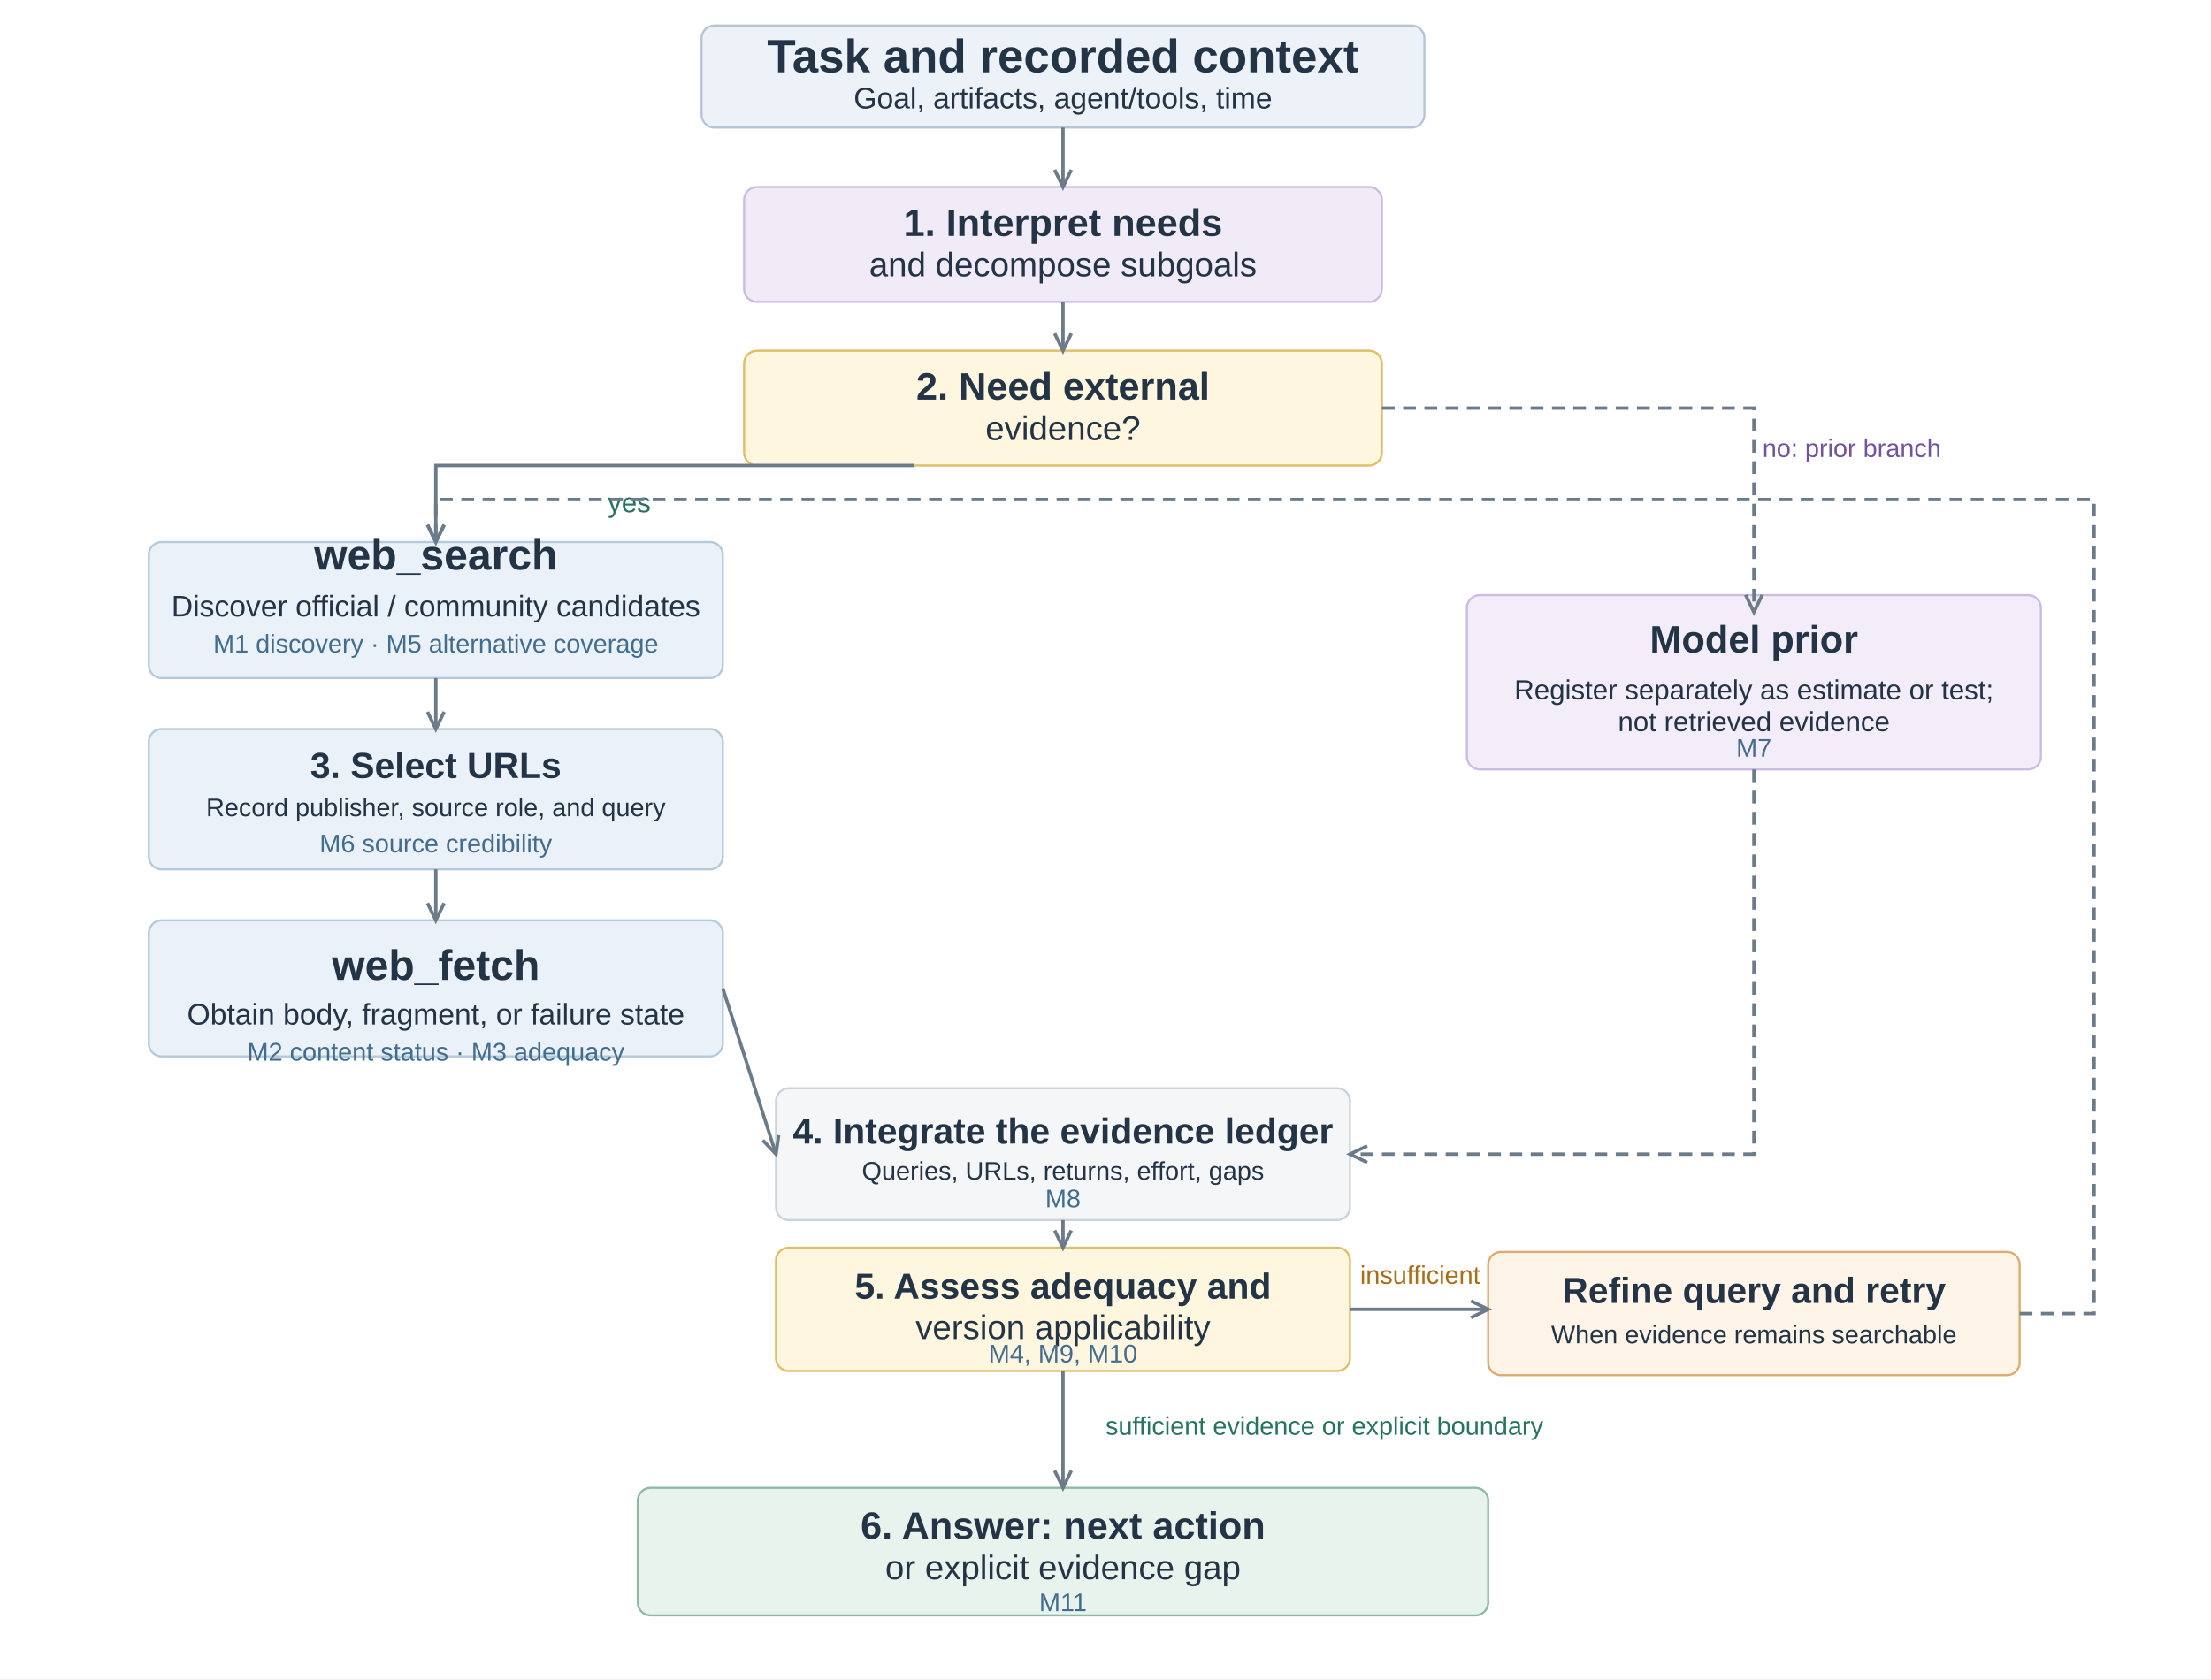
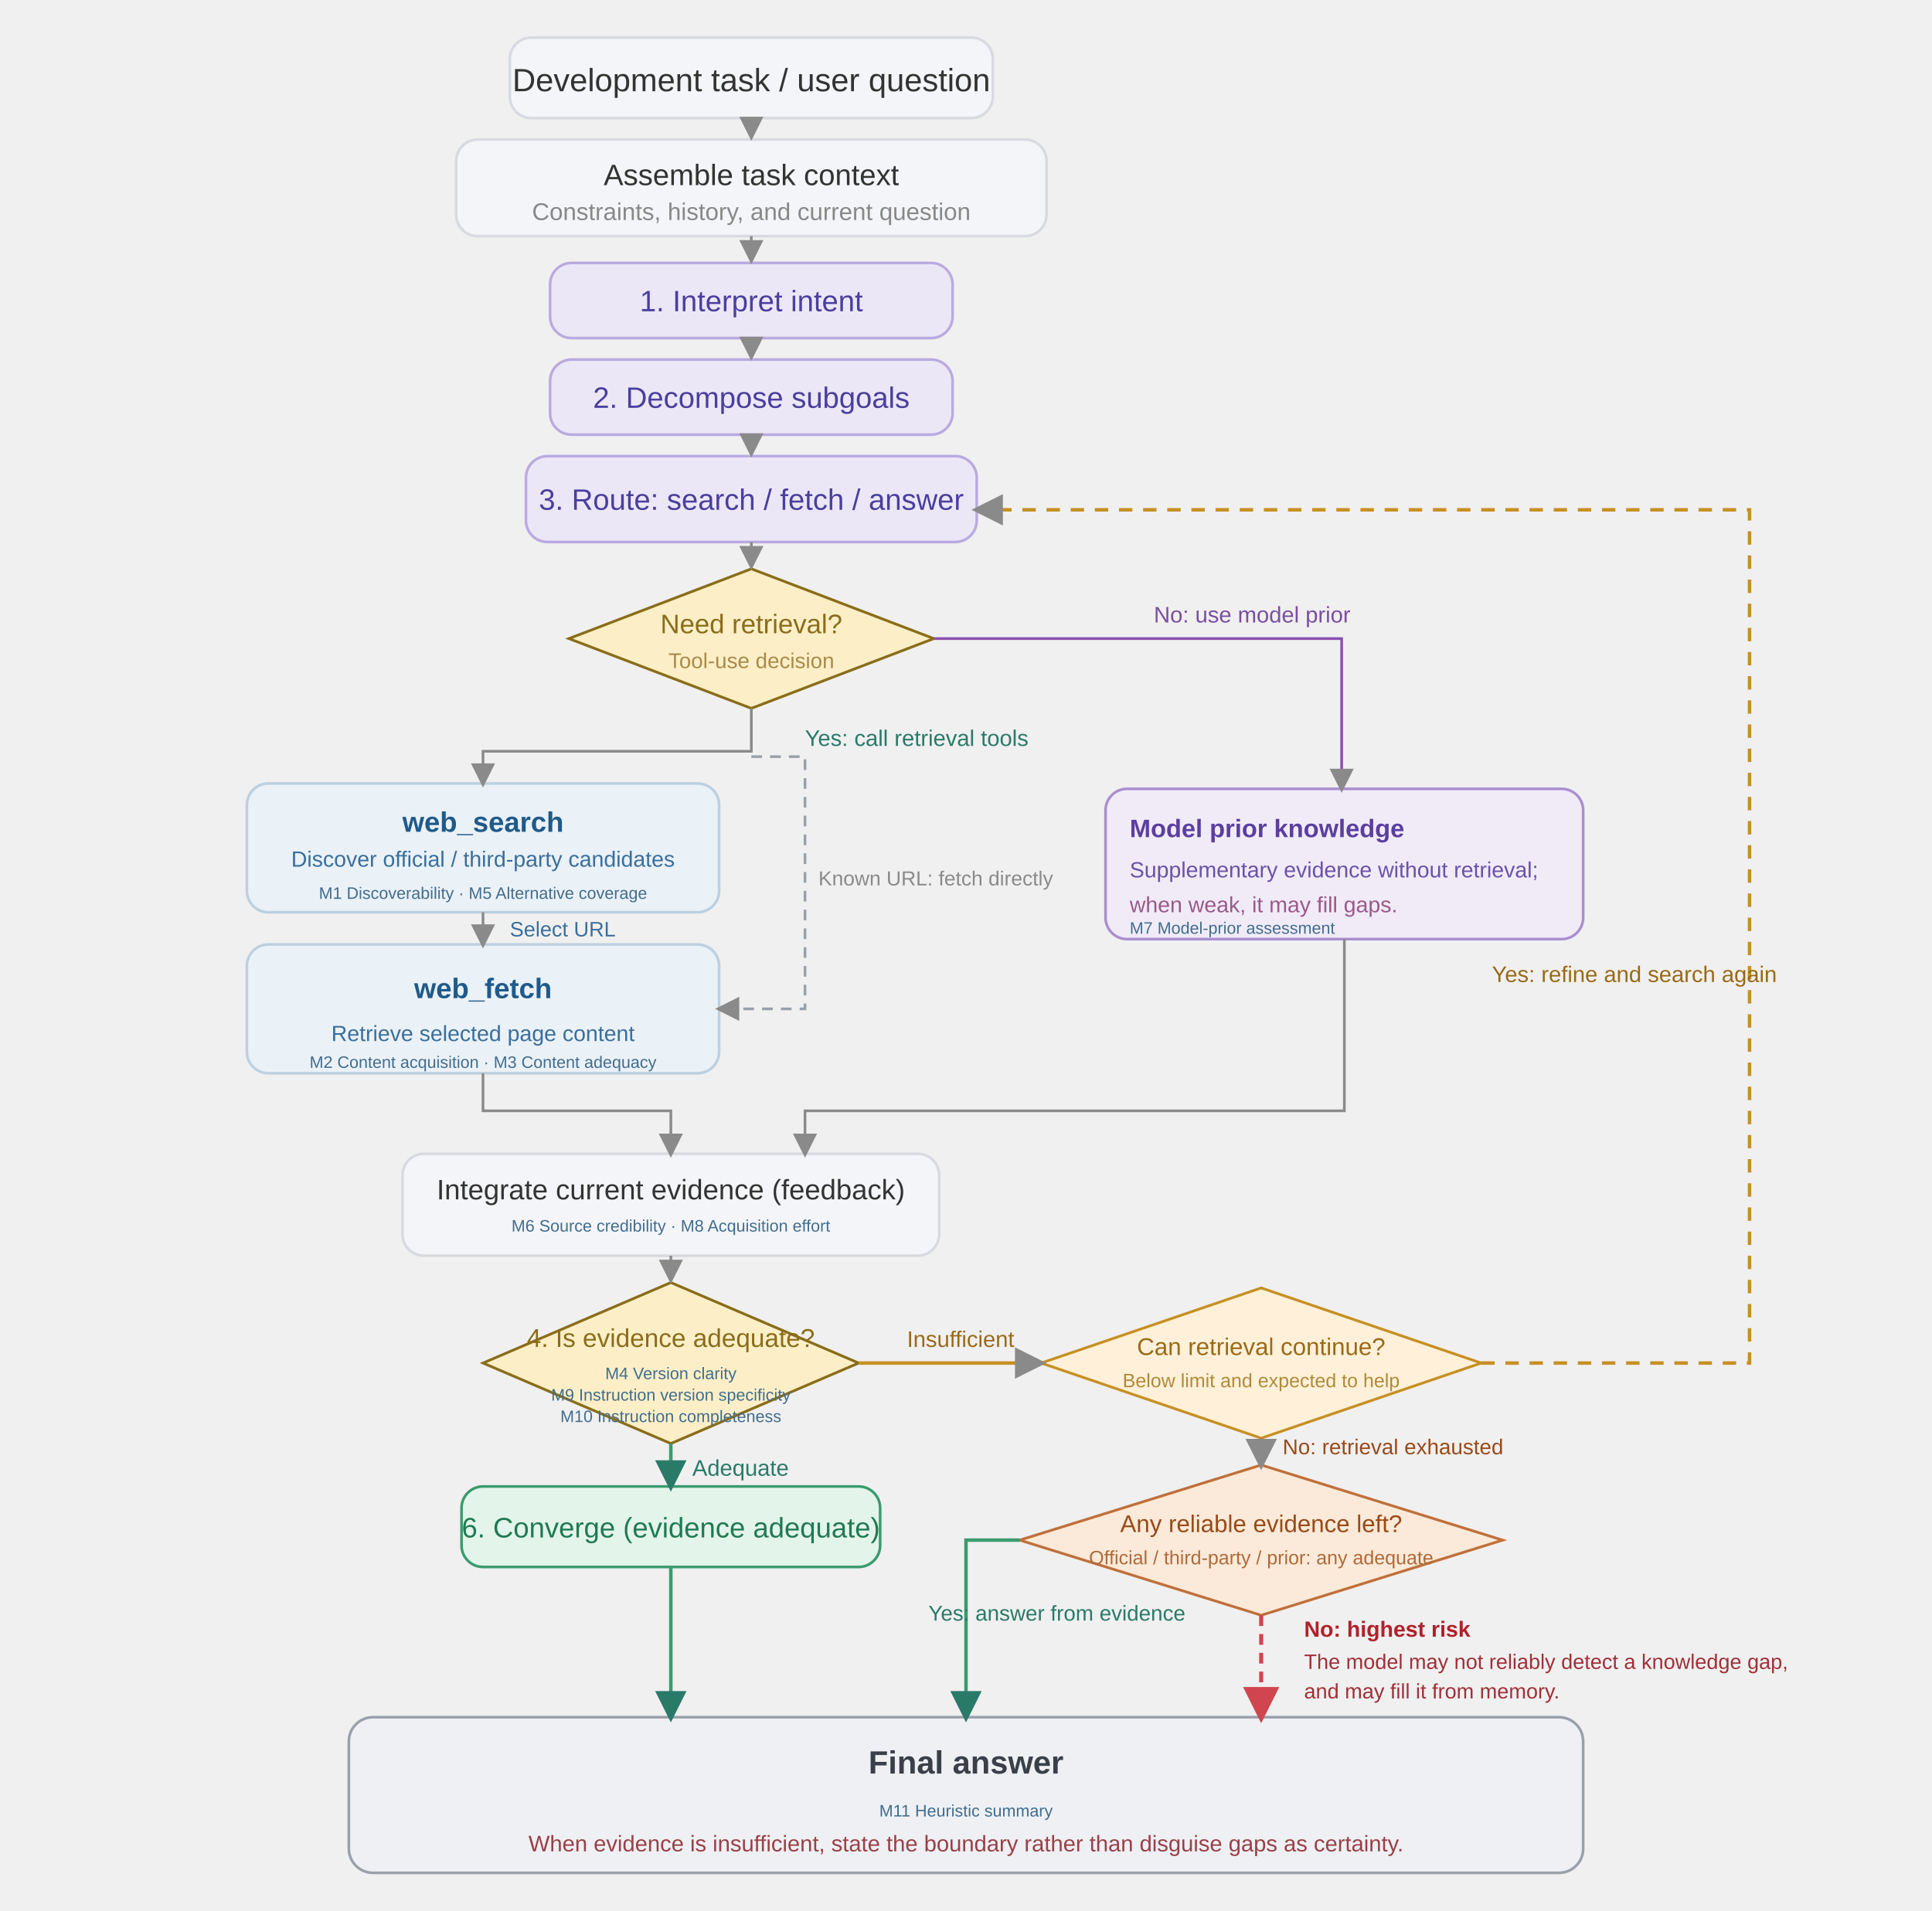
- <svg xmlns="http://www.w3.org/2000/svg" width="1040" height="790" viewBox="0 0 1040 790" role="img">
-   <rect width="100%" height="100%" fill="white" />
-   <rect x="330" y="12" width="340" height="48" rx="6" fill="#edf2f8" stroke="#b6c5d5" />
-   <text x="500" y="34" font-family="Arial, PingFang SC, Noto Sans CJK SC, sans-serif" font-size="22" font-weight="700" text-anchor="middle" fill="#243447">Task and recorded context</text>
-   <text x="500" y="51" font-family="Arial, PingFang SC, Noto Sans CJK SC, sans-serif" font-size="14" font-weight="400" text-anchor="middle" fill="#243447">Goal, artifacts, agent/tools, time</text>
-   <rect x="350" y="88" width="300" height="54" rx="6" fill="#f1ebf8" stroke="#cbbce5" />
-   <text x="500" y="111" font-family="Arial, PingFang SC, Noto Sans CJK SC, sans-serif" font-size="18" font-weight="700" text-anchor="middle" fill="#243447">1. Interpret needs</text>
-   <text x="500" y="130" font-family="Arial, PingFang SC, Noto Sans CJK SC, sans-serif" font-size="16" font-weight="400" text-anchor="middle" fill="#243447">and decompose subgoals</text>
-   <rect x="350" y="165" width="300" height="54" rx="6" fill="#fff6df" stroke="#e0bd67" />
-   <text x="500" y="188" font-family="Arial, PingFang SC, Noto Sans CJK SC, sans-serif" font-size="18" font-weight="700" text-anchor="middle" fill="#243447">2. Need external</text>
-   <text x="500" y="207" font-family="Arial, PingFang SC, Noto Sans CJK SC, sans-serif" font-size="16" font-weight="400" text-anchor="middle" fill="#243447">evidence?</text>
-   <rect x="70" y="255" width="270" height="64" rx="6" fill="#eaf1f8" stroke="#b4cadd" />
-   <text x="205" y="268" font-family="Arial, PingFang SC, Noto Sans CJK SC, sans-serif" font-size="20" font-weight="700" text-anchor="middle" fill="#243447">web_search</text>
-   <text x="205" y="290" font-family="Arial, PingFang SC, Noto Sans CJK SC, sans-serif" font-size="14" font-weight="400" text-anchor="middle" fill="#243447">Discover official / community candidates</text>
-   <text x="205" y="307" font-family="Arial, PingFang SC, Noto Sans CJK SC, sans-serif" font-size="12" font-weight="400" text-anchor="middle" fill="#426d8e">M1 discovery · M5 alternative coverage</text>
-   <rect x="70" y="343" width="270" height="66" rx="6" fill="#eaf1f8" stroke="#b4cadd" />
-   <text x="205" y="366" font-family="Arial, PingFang SC, Noto Sans CJK SC, sans-serif" font-size="17" font-weight="700" text-anchor="middle" fill="#243447">3. Select URLs</text>
-   <text x="205" y="384" font-family="Arial, PingFang SC, Noto Sans CJK SC, sans-serif" font-size="12" font-weight="400" text-anchor="middle" fill="#243447">Record publisher, source role, and query</text>
-   <text x="205" y="401" font-family="Arial, PingFang SC, Noto Sans CJK SC, sans-serif" font-size="12" font-weight="400" text-anchor="middle" fill="#426d8e">M6 source credibility</text>
-   <rect x="70" y="433" width="270" height="64" rx="6" fill="#eaf1f8" stroke="#b4cadd" />
-   <text x="205" y="461" font-family="Arial, PingFang SC, Noto Sans CJK SC, sans-serif" font-size="20" font-weight="700" text-anchor="middle" fill="#243447">web_fetch</text>
-   <text x="205" y="482" font-family="Arial, PingFang SC, Noto Sans CJK SC, sans-serif" font-size="14" font-weight="400" text-anchor="middle" fill="#243447">Obtain body, fragment, or failure state</text>
-   <text x="205" y="499" font-family="Arial, PingFang SC, Noto Sans CJK SC, sans-serif" font-size="12" font-weight="400" text-anchor="middle" fill="#426d8e">M2 content status · M3 adequacy</text>
-   <rect x="690" y="280" width="270" height="82" rx="6" fill="#f3edf9" stroke="#cbbce5" />
-   <text x="825" y="307" font-family="Arial, PingFang SC, Noto Sans CJK SC, sans-serif" font-size="18" font-weight="700" text-anchor="middle" fill="#243447">Model prior</text>
-   <text x="825" y="329" font-family="Arial, PingFang SC, Noto Sans CJK SC, sans-serif" font-size="13" font-weight="400" text-anchor="middle" fill="#243447">Register separately as estimate or test;</text>
-   <text x="825" y="344" font-family="Arial, PingFang SC, Noto Sans CJK SC, sans-serif" font-size="13" font-weight="400" text-anchor="middle" fill="#243447">not retrieved evidence</text>
-   <text x="825" y="356" font-family="Arial, PingFang SC, Noto Sans CJK SC, sans-serif" font-size="12" font-weight="400" text-anchor="middle" fill="#426d8e">M7</text>
-   <rect x="365" y="512" width="270" height="62" rx="6" fill="#f5f6f7" stroke="#ccd3da" />
-   <text x="500" y="538" font-family="Arial, PingFang SC, Noto Sans CJK SC, sans-serif" font-size="17" font-weight="700" text-anchor="middle" fill="#243447">4. Integrate the evidence ledger</text>
-   <text x="500" y="555" font-family="Arial, PingFang SC, Noto Sans CJK SC, sans-serif" font-size="12" font-weight="400" text-anchor="middle" fill="#243447">Queries, URLs, returns, effort, gaps</text>
-   <text x="500" y="568" font-family="Arial, PingFang SC, Noto Sans CJK SC, sans-serif" font-size="12" font-weight="400" text-anchor="middle" fill="#426d8e">M8</text>
-   <rect x="365" y="587" width="270" height="58" rx="6" fill="#fff6df" stroke="#e0bd67" />
-   <text x="500" y="611" font-family="Arial, PingFang SC, Noto Sans CJK SC, sans-serif" font-size="17" font-weight="700" text-anchor="middle" fill="#243447">5. Assess adequacy and</text>
-   <text x="500" y="630" font-family="Arial, PingFang SC, Noto Sans CJK SC, sans-serif" font-size="16" font-weight="400" text-anchor="middle" fill="#243447">version applicability</text>
-   <text x="500" y="641" font-family="Arial, PingFang SC, Noto Sans CJK SC, sans-serif" font-size="12" font-weight="400" text-anchor="middle" fill="#426d8e">M4, M9, M10</text>
-   <rect x="700" y="589" width="250" height="58" rx="6" fill="#fff4e8" stroke="#dfaa6e" />
-   <text x="825" y="613" font-family="Arial, PingFang SC, Noto Sans CJK SC, sans-serif" font-size="17" font-weight="700" text-anchor="middle" fill="#243447">Refine query and retry</text>
-   <text x="825" y="632" font-family="Arial, PingFang SC, Noto Sans CJK SC, sans-serif" font-size="12" font-weight="400" text-anchor="middle" fill="#243447">When evidence remains searchable</text>
-   <rect x="300" y="700" width="400" height="60" rx="6" fill="#e9f3ee" stroke="#8fb9a3" />
-   <text x="500" y="724" font-family="Arial, PingFang SC, Noto Sans CJK SC, sans-serif" font-size="18" font-weight="700" text-anchor="middle" fill="#243447">6. Answer: next action</text>
-   <text x="500" y="743" font-family="Arial, PingFang SC, Noto Sans CJK SC, sans-serif" font-size="16" font-weight="400" text-anchor="middle" fill="#243447">or explicit evidence gap</text>
-   <text x="500" y="758" font-family="Arial, PingFang SC, Noto Sans CJK SC, sans-serif" font-size="12" font-weight="400" text-anchor="middle" fill="#426d8e">M11</text>
-   <polyline points="500,60 500,88" fill="none" stroke="#6c7b89" stroke-width="1.6" />
-   <polyline points="496.085,79.896 500,88 503.915,79.896" fill="none" stroke="#6c7b89" stroke-width="1.6" />
-   <polyline points="500,142 500,165" fill="none" stroke="#6c7b89" stroke-width="1.6" />
-   <polyline points="496.085,156.896 500,165 503.915,156.896" fill="none" stroke="#6c7b89" stroke-width="1.6" />
-   <polyline points="430,219 205,219 205,255" fill="none" stroke="#6c7b89" stroke-width="1.6" />
-   <polyline points="201.085,246.896 205,255 208.915,246.896" fill="none" stroke="#6c7b89" stroke-width="1.6" />
-   <text x="296" y="241" font-family="Arial, PingFang SC, Noto Sans CJK SC, sans-serif" font-size="13" font-weight="400" text-anchor="middle" fill="#26735f">yes</text>
-   <polyline points="205,319 205,343" fill="none" stroke="#6c7b89" stroke-width="1.6" />
-   <polyline points="201.085,334.896 205,343 208.915,334.896" fill="none" stroke="#6c7b89" stroke-width="1.6" />
-   <polyline points="205,409 205,433" fill="none" stroke="#6c7b89" stroke-width="1.6" />
-   <polyline points="201.085,424.896 205,433 208.915,424.896" fill="none" stroke="#6c7b89" stroke-width="1.6" />
-   <polyline points="340,465 365,543" fill="none" stroke="#6c7b89" stroke-width="1.6" />
-   <polyline points="358.799,536.478 365,543 366.254,534.088" fill="none" stroke="#6c7b89" stroke-width="1.6" />
-   <polyline points="650,192 825,192 825,288" fill="none" stroke="#6c7b89" stroke-width="1.6" stroke-dasharray="6 4" />
-   <polyline points="821.085,279.896 825,288 828.915,279.896" fill="none" stroke="#6c7b89" stroke-width="1.6" />
-   <text x="829" y="215" font-family="Arial, PingFang SC, Noto Sans CJK SC, sans-serif" font-size="12" font-weight="400" text-anchor="start" fill="#7252a1">no: prior branch</text>
-   <polyline points="825,362 825,543 635,543" fill="none" stroke="#6c7b89" stroke-width="1.6" stroke-dasharray="6 4" />
-   <polyline points="643.104,539.085 635,543 643.104,546.915" fill="none" stroke="#6c7b89" stroke-width="1.6" />
-   <polyline points="500,574 500,587" fill="none" stroke="#6c7b89" stroke-width="1.6" />
-   <polyline points="496.085,578.896 500,587 503.915,578.896" fill="none" stroke="#6c7b89" stroke-width="1.6" />
-   <polyline points="500,645 500,700" fill="none" stroke="#6c7b89" stroke-width="1.6" />
-   <polyline points="496.085,691.896 500,700 503.915,691.896" fill="none" stroke="#6c7b89" stroke-width="1.6" />
-   <text x="520" y="675" font-family="Arial, PingFang SC, Noto Sans CJK SC, sans-serif" font-size="12" font-weight="400" text-anchor="start" fill="#26735f">sufficient evidence or explicit boundary</text>
-   <polyline points="635,616 700,616" fill="none" stroke="#6c7b89" stroke-width="1.6" />
-   <polyline points="691.896,619.915 700,616 691.896,612.085" fill="none" stroke="#6c7b89" stroke-width="1.6" />
-   <text x="668" y="604" font-family="Arial, PingFang SC, Noto Sans CJK SC, sans-serif" font-size="12" font-weight="400" text-anchor="middle" fill="#aa6d18">insufficient</text>
-   <polyline points="950,618 985,618 985,235 205,235 205,255" fill="none" stroke="#6c7b89" stroke-width="1.6" stroke-dasharray="6 4" />
-   <polyline points="201.085,246.896 205,255 208.915,246.896" fill="none" stroke="#6c7b89" stroke-width="1.6" />
+ <svg xmlns="http://www.w3.org/2000/svg" viewBox="0 0 720 712" role="img" aria-label="Agent evidence cycle for technical knowledge ecosystems">
+   <defs>
+     <marker id="arrow" markerWidth="9" markerHeight="9" refX="7.5" refY="4.5" orient="auto">
+       <path d="M0,0 L9,4.5 L0,9 z" fill="#8a8a8a" />
+     </marker>
+     <marker id="green-arrow" markerWidth="9" markerHeight="9" refX="7.5" refY="4.5" orient="auto">
+       <path d="M0,0 L9,4.5 L0,9 z" fill="#2a7a68" />
+     </marker>
+     <marker id="red-arrow" markerWidth="9" markerHeight="9" refX="7.5" refY="4.5" orient="auto">
+       <path d="M0,0 L9,4.5 L0,9 z" fill="#D0454F" />
+     </marker>
+   </defs>
+   <g font-family="Arial, 'Noto Sans CJK SC', sans-serif">
+     <rect x="190" y="14" width="180" height="30" rx="8" fill="#f4f5f8" stroke="#d8dae0" />
+     <text x="280" y="34" text-anchor="middle" font-size="12" fill="#333">Development task / user question</text>
+     <rect x="170" y="52" width="220" height="36" rx="8" fill="#f4f5f8" stroke="#d8dae0" />
+     <text x="280" y="69" text-anchor="middle" font-size="11" fill="#333">Assemble task context</text>
+     <text x="280" y="82" text-anchor="middle" font-size="9" fill="#888">Constraints, history, and current question</text>
+     <rect x="205" y="98" width="150" height="28" rx="8" fill="#ECE7F6" stroke="#b9abe0" />
+     <text x="280" y="116" text-anchor="middle" font-size="11" fill="#4a3f9e">1. Interpret intent</text>
+     <rect x="205" y="134" width="150" height="28" rx="8" fill="#ECE7F6" stroke="#b9abe0" />
+     <text x="280" y="152" text-anchor="middle" font-size="11" fill="#4a3f9e">2. Decompose subgoals</text>
+     <rect x="196" y="170" width="168" height="32" rx="8" fill="#ECE7F6" stroke="#b9abe0" />
+     <text x="280" y="190" text-anchor="middle" font-size="11" fill="#4a3f9e">3. Route: search / fetch / answer</text>
+     <polygon points="280,212 348,238 280,264 212,238" fill="#FCEFC7" stroke="#8a6d1a" />
+     <text x="280" y="236" text-anchor="middle" font-size="10" fill="#8a6d1a">Need retrieval?</text>
+     <text x="280" y="249" text-anchor="middle" font-size="8" fill="#a98a4a">Tool-use decision</text>
+     <rect x="92" y="292" width="176" height="48" rx="8" fill="#eaf1f7" stroke="#bcd0e0" />
+     <text x="180" y="310" text-anchor="middle" font-size="10.5" font-weight="700" fill="#1f5a8a">web_search</text>
+     <text x="180" y="323" text-anchor="middle" font-size="8.2" fill="#3a6f9c">Discover official / third-party candidates</text>
+     <text x="180" y="335" text-anchor="middle" font-size="6.2" fill="#426d8e">M1 Discoverability · M5 Alternative coverage</text>
+     <rect x="92" y="352" width="176" height="48" rx="8" fill="#eaf1f7" stroke="#bcd0e0" />
+     <text x="180" y="372" text-anchor="middle" font-size="10.5" font-weight="700" fill="#1f5a8a">web_fetch</text>
+     <text x="180" y="388" text-anchor="middle" font-size="8.2" fill="#3a6f9c">Retrieve selected page content</text>
+     <text x="180" y="398" text-anchor="middle" font-size="6.2" fill="#426d8e">M2 Content acquisition · M3 Content adequacy</text>
+     <rect x="412" y="294" width="178" height="56" rx="8" fill="#F1EBF8" stroke="#a98fd0" />
+     <text x="421" y="312" font-size="9.4" font-weight="700" fill="#5a3fa0">Model prior knowledge</text>
+     <text x="421" y="327" font-size="8.2" fill="#6a52a8">Supplementary evidence without retrieval;</text>
+     <text x="421" y="340" font-size="8.2" fill="#9a5a8a">when weak, it may fill gaps.</text>
+     <text x="421" y="348" font-size="6.2" fill="#426d8e">M7 Model-prior assessment</text>
+     <rect x="150" y="430" width="200" height="38" rx="8" fill="#f4f5f8" stroke="#d8dae0" />
+     <text x="250" y="447" text-anchor="middle" font-size="10.5" fill="#333">Integrate current evidence (feedback)</text>
+     <text x="250" y="459" text-anchor="middle" font-size="6.2" fill="#426d8e">M6 Source credibility · M8 Acquisition effort</text>
+     <polygon points="250,478 320,508 250,538 180,508" fill="#FCEFC7" stroke="#8a6d1a" />
+     <text x="250" y="502" text-anchor="middle" font-size="9.6" fill="#8a6d1a">4. Is evidence adequate?</text>
+     <text x="250" y="514" text-anchor="middle" font-size="6.2" fill="#426d8e">M4 Version clarity</text>
+     <text x="250" y="522" text-anchor="middle" font-size="6.2" fill="#426d8e">M9 Instruction version specificity</text>
+     <text x="250" y="530" text-anchor="middle" font-size="6.2" fill="#426d8e">M10 Instruction completeness</text>
+     <rect x="172" y="554" width="156" height="30" rx="8" fill="#E3F4EA" stroke="#3a9b6e" />
+     <text x="250" y="573" text-anchor="middle" font-size="10.5" fill="#1f7a52">6. Converge (evidence adequate)</text>
+     <polygon points="470,480 552,508 470,536 388,508" fill="#FFF1D9" stroke="#c79023" />
+     <text x="470" y="505" text-anchor="middle" font-size="9" fill="#9a6a18">Can retrieval continue?</text>
+     <text x="470" y="517" text-anchor="middle" font-size="7.2" fill="#b08a3a">Below limit and expected to help</text>
+     <polygon points="470,546 560,574 470,602 380,574" fill="#FBEAD9" stroke="#c0703a" />
+     <text x="470" y="571" text-anchor="middle" font-size="9" fill="#9a4a18">Any reliable evidence left?</text>
+     <text x="470" y="583" text-anchor="middle" font-size="7.2" fill="#b06a3a">Official / third-party / prior: any adequate</text>
+     <rect x="130" y="640" width="460" height="58" rx="9" fill="#eef0f3" stroke="#9aa0aa" />
+     <text x="360" y="661" text-anchor="middle" font-size="12" font-weight="700" fill="#3a3f48">Final answer</text>
+     <text x="360" y="677" text-anchor="middle" font-size="6.2" fill="#426d8e">M11 Heuristic summary</text>
+     <text x="360" y="690" text-anchor="middle" font-size="8.4" fill="#9a4048">When evidence is insufficient, state the boundary rather than disguise gaps as certainty.</text>
+     <g fill="none" stroke="#8a8a8a" marker-end="url(#arrow)">
+       <path d="M280,44 V51" />
+       <path d="M280,88 V97" />
+       <path d="M280,126 V133" />
+       <path d="M280,162 V169" />
+       <path d="M280,202 V211" />
+       <path d="M280,264 V280 H180 V292" />
+       <path d="M180,340 V352" />
+       <path d="M180,400 V414 H250 V430" />
+       <path d="M501,350 V414 H300 V430" />
+       <path d="M250,468 V477" />
+     </g>
+     <path d="M348,238 H500 V294" fill="none" stroke="#8a4fb0" marker-end="url(#arrow)" />
+     <text x="430" y="232" font-size="8.4" fill="#7a4fa0">No: use model prior</text>
+     <text x="300" y="278" font-size="8.4" fill="#2a7a68">Yes: call retrieval tools</text>
+     <text x="190" y="349" font-size="7.8" fill="#3a6f9c">Select URL</text>
+     <path d="M250,538 V554" fill="none" stroke="#3a9b6e" stroke-width="1.3" marker-end="url(#green-arrow)" />
+     <text x="258" y="550" font-size="8.4" fill="#2a7a68">Adequate</text>
+     <path d="M250,584 V640" fill="none" stroke="#3a9b6e" stroke-width="1.3" marker-end="url(#green-arrow)" />
+     <path d="M320,508 H388" fill="none" stroke="#c79023" stroke-width="1.3" marker-end="url(#arrow)" />
+     <text x="338" y="502" font-size="8.4" fill="#9a6a18">Insufficient</text>
+     <path d="M552,508 H652 V190 H364" fill="none" stroke="#c79023" stroke-width="1.3" stroke-dasharray="5,4" marker-end="url(#arrow)" />
+     <text x="556" y="366" font-size="8.4" fill="#9a6a18">Yes: refine and search again</text>
+     <path d="M470,536 V546" fill="none" stroke="#c0703a" stroke-width="1.3" marker-end="url(#arrow)" />
+     <text x="478" y="542" font-size="8" fill="#9a4a18">No: retrieval exhausted</text>
+     <path d="M380,574 H360 V640" fill="none" stroke="#3a9b6e" stroke-width="1.3" marker-end="url(#green-arrow)" />
+     <text x="346" y="604" font-size="8" fill="#2a7a68">Yes: answer from evidence</text>
+     <path d="M470,602 V640" fill="none" stroke="#D0454F" stroke-width="1.5" stroke-dasharray="4,3" marker-end="url(#red-arrow)" />
+     <text x="486" y="610" font-size="8.2" font-weight="700" fill="#B0212B">No: highest risk</text>
+     <text x="486" y="622" font-size="7.8" fill="#A03038">The model may not reliably detect a knowledge gap,</text>
+     <text x="486" y="633" font-size="7.8" fill="#A03038">and may fill it from memory.</text>
+     <path d="M280,282 H300 V376 H268" fill="none" stroke="#9aa0aa" stroke-width="1" stroke-dasharray="4,3" marker-end="url(#arrow)" />
+     <text x="305" y="330" font-size="7.6" fill="#8a8a8a">Known URL: fetch directly</text>
+   </g>
</svg>
